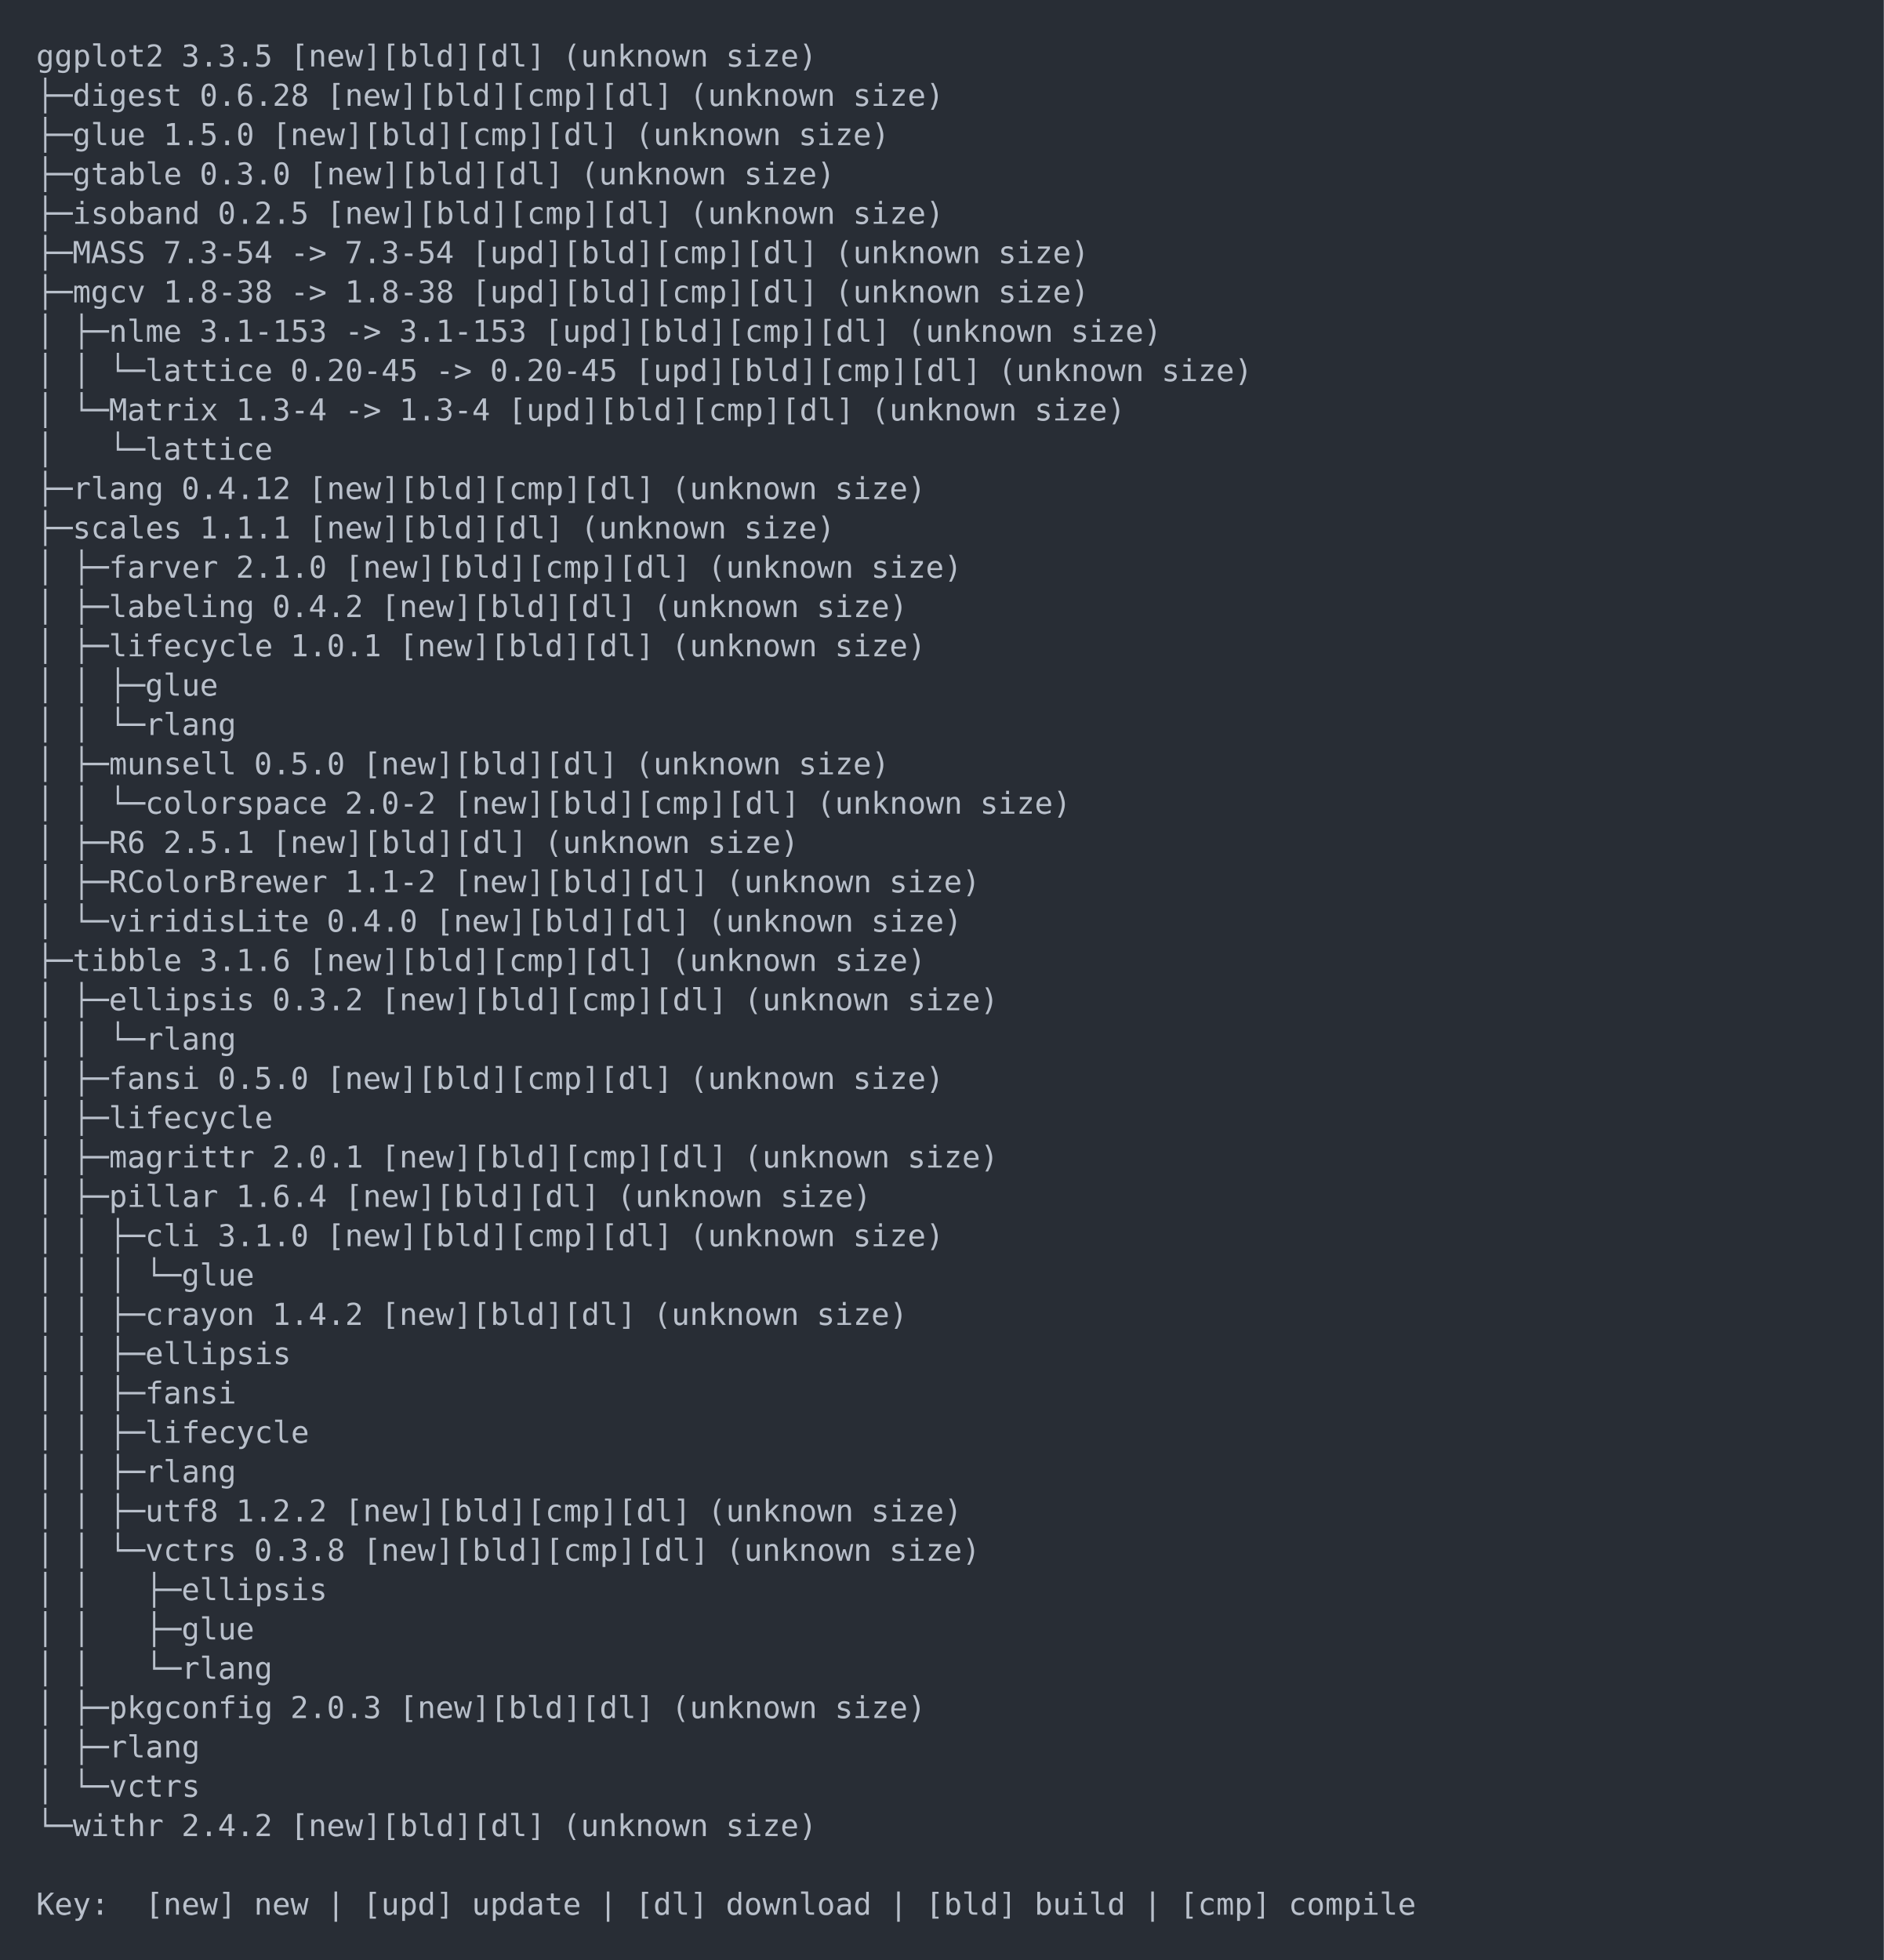
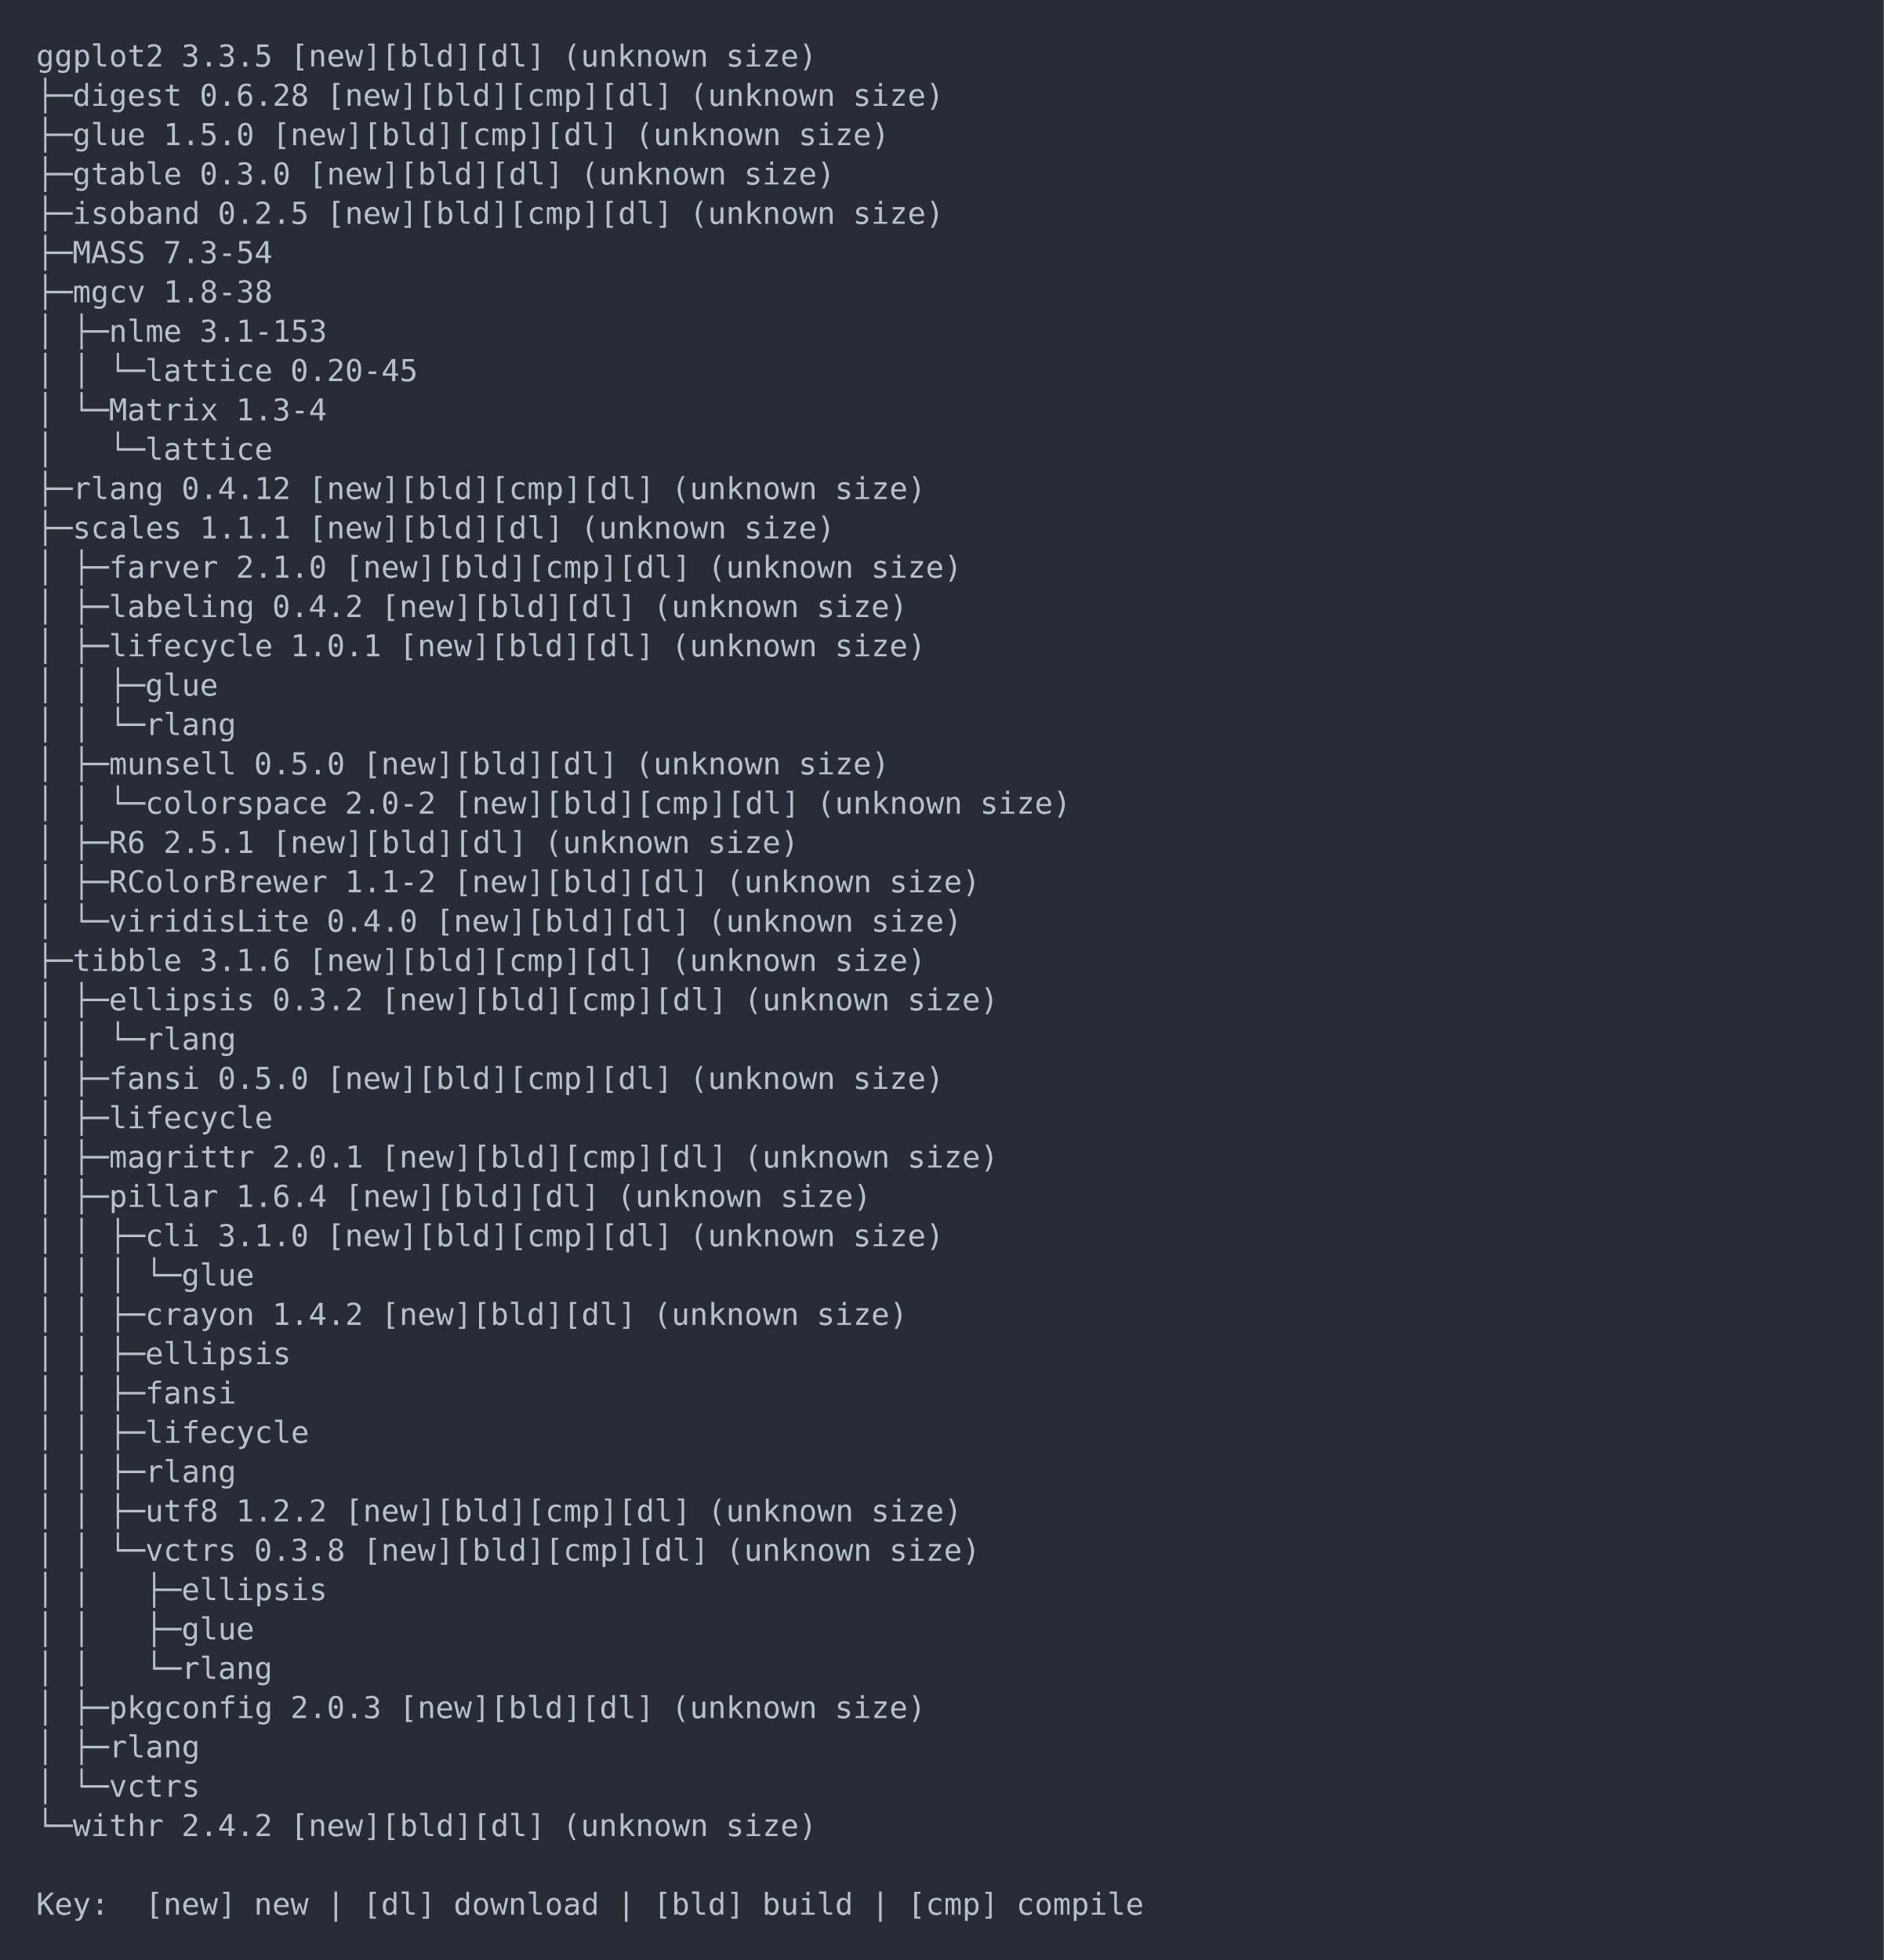
<svg xmlns="http://www.w3.org/2000/svg" xmlns:xlink="http://www.w3.org/1999/xlink" width="1040" height="1082.08">
  <rect width="1040" height="1082.08" rx="0" ry="0" class="a" />
  <svg height="1042.08" viewBox="0 0 100 104.208" width="1000" x="20" y="20">
    <style>.a{fill:rgb(40,45,53)}.b{font-family:'Fira Code',Monaco,Consolas,Menlo,'Bitstream Vera Sans Mono','Powerline Symbols',monospace}.c{fill:rgb(185,192,203);white-space:pre}.d{fill:transparent}</style>
    <g font-family="'Fira Code',Monaco,Consolas,Menlo,'Bitstream Vera Sans Mono','Powerline Symbols',monospace" font-size="1.67" class="b">
      <defs>
        <symbol id="1">
          <text x="0" y="1.67" class="c">│</text>
          <text x="2.004" y="1.67" class="c">│</text>
          <text x="4.008" y="1.67" class="c">└─rlang</text>
        </symbol>
        <symbol id="a">
          <rect height="49" width="100" x="0" y="0" class="d" />
        </symbol>
      </defs>
      <rect height="104.208" width="100" class="a" />
      <svg x="0" y="0" width="100">
        <svg x="0">
          <use xlink:href="#a" />
          <text x="0" y="1.67" class="c">ggplot2</text>
          <text x="8.016" y="1.67" class="c">3.3.5</text>
          <text x="14.028" y="1.67" class="c">[new][bld][dl]</text>
          <text x="29.058" y="1.67" class="c">(unknown</text>
          <text x="38.076" y="1.67" class="c">size)</text>
          <text x="0" y="3.841" class="c">├─digest</text>
          <text x="9.018" y="3.841" class="c">0.6.28</text>
          <text x="16.032" y="3.841" class="c">[new][bld][cmp][dl]</text>
          <text x="36.072" y="3.841" class="c">(unknown</text>
          <text x="45.09" y="3.841" class="c">size)</text>
          <text x="0" y="6.012" class="c">├─glue</text>
          <text x="7.014" y="6.012" class="c">1.5.0</text>
          <text x="13.026" y="6.012" class="c">[new][bld][cmp][dl]</text>
          <text x="33.066" y="6.012" class="c">(unknown</text>
          <text x="42.084" y="6.012" class="c">size)</text>
          <text x="0" y="8.183" class="c">├─gtable</text>
          <text x="9.018" y="8.183" class="c">0.3.0</text>
          <text x="15.03" y="8.183" class="c">[new][bld][dl]</text>
          <text x="30.06" y="8.183" class="c">(unknown</text>
          <text x="39.078" y="8.183" class="c">size)</text>
          <text x="0" y="10.354" class="c">├─isoband</text>
          <text x="10.02" y="10.354" class="c">0.2.5</text>
          <text x="16.032" y="10.354" class="c">[new][bld][cmp][dl]</text>
          <text x="36.072" y="10.354" class="c">(unknown</text>
          <text x="45.09" y="10.354" class="c">size)</text>
          <text x="0" y="12.525" class="c">├─MASS</text>
          <text x="7.014" y="12.525" class="c">7.3-54</text>
-           <text x="14.028" y="12.525" class="c">-&gt;</text>
-           <text x="17.034" y="12.525" class="c">7.3-54</text>
-           <text x="24.048" y="12.525" class="c">[upd][bld][cmp][dl]</text>
-           <text x="44.088" y="12.525" class="c">(unknown</text>
-           <text x="53.106" y="12.525" class="c">size)</text>
          <text x="0" y="14.696" class="c">├─mgcv</text>
          <text x="7.014" y="14.696" class="c">1.8-38</text>
-           <text x="14.028" y="14.696" class="c">-&gt;</text>
-           <text x="17.034" y="14.696" class="c">1.8-38</text>
-           <text x="24.048" y="14.696" class="c">[upd][bld][cmp][dl]</text>
-           <text x="44.088" y="14.696" class="c">(unknown</text>
-           <text x="53.106" y="14.696" class="c">size)</text>
          <text x="0" y="16.867" class="c">│</text>
          <text x="2.004" y="16.867" class="c">├─nlme</text>
          <text x="9.018" y="16.867" class="c">3.1-153</text>
-           <text x="17.034" y="16.867" class="c">-&gt;</text>
-           <text x="20.04" y="16.867" class="c">3.1-153</text>
-           <text x="28.056" y="16.867" class="c">[upd][bld][cmp][dl]</text>
-           <text x="48.096" y="16.867" class="c">(unknown</text>
-           <text x="57.114" y="16.867" class="c">size)</text>
          <text x="0" y="19.038" class="c">│</text>
          <text x="2.004" y="19.038" class="c">│</text>
          <text x="4.008" y="19.038" class="c">└─lattice</text>
          <text x="14.028" y="19.038" class="c">0.20-45</text>
-           <text x="22.044" y="19.038" class="c">-&gt;</text>
-           <text x="25.05" y="19.038" class="c">0.20-45</text>
-           <text x="33.066" y="19.038" class="c">[upd][bld][cmp][dl]</text>
-           <text x="53.106" y="19.038" class="c">(unknown</text>
-           <text x="62.124" y="19.038" class="c">size)</text>
          <text x="0" y="21.209" class="c">│</text>
          <text x="2.004" y="21.209" class="c">└─Matrix</text>
          <text x="11.022" y="21.209" class="c">1.3-4</text>
-           <text x="17.034" y="21.209" class="c">-&gt;</text>
-           <text x="20.04" y="21.209" class="c">1.3-4</text>
-           <text x="26.052" y="21.209" class="c">[upd][bld][cmp][dl]</text>
-           <text x="46.092" y="21.209" class="c">(unknown</text>
-           <text x="55.11" y="21.209" class="c">size)</text>
          <text x="0" y="23.38" class="c">│</text>
          <text x="4.008" y="23.38" class="c">└─lattice</text>
          <text x="0" y="25.551" class="c">├─rlang</text>
          <text x="8.016" y="25.551" class="c">0.4.12</text>
          <text x="15.03" y="25.551" class="c">[new][bld][cmp][dl]</text>
          <text x="35.07" y="25.551" class="c">(unknown</text>
          <text x="44.088" y="25.551" class="c">size)</text>
          <text x="0" y="27.722" class="c">├─scales</text>
          <text x="9.018" y="27.722" class="c">1.1.1</text>
          <text x="15.03" y="27.722" class="c">[new][bld][dl]</text>
          <text x="30.06" y="27.722" class="c">(unknown</text>
          <text x="39.078" y="27.722" class="c">size)</text>
          <text x="0" y="29.893" class="c">│</text>
          <text x="2.004" y="29.893" class="c">├─farver</text>
          <text x="11.022" y="29.893" class="c">2.1.0</text>
          <text x="17.034" y="29.893" class="c">[new][bld][cmp][dl]</text>
          <text x="37.074" y="29.893" class="c">(unknown</text>
          <text x="46.092" y="29.893" class="c">size)</text>
          <text x="0" y="32.064" class="c">│</text>
          <text x="2.004" y="32.064" class="c">├─labeling</text>
          <text x="13.026" y="32.064" class="c">0.4.2</text>
          <text x="19.038" y="32.064" class="c">[new][bld][dl]</text>
          <text x="34.068" y="32.064" class="c">(unknown</text>
          <text x="43.086" y="32.064" class="c">size)</text>
          <text x="0" y="34.235" class="c">│</text>
          <text x="2.004" y="34.235" class="c">├─lifecycle</text>
          <text x="14.028" y="34.235" class="c">1.0.1</text>
          <text x="20.04" y="34.235" class="c">[new][bld][dl]</text>
          <text x="35.07" y="34.235" class="c">(unknown</text>
          <text x="44.088" y="34.235" class="c">size)</text>
          <text x="0" y="36.406" class="c">│</text>
          <text x="2.004" y="36.406" class="c">│</text>
          <text x="4.008" y="36.406" class="c">├─glue</text>
          <use xlink:href="#1" y="36.907" />
          <text x="0" y="40.748" class="c">│</text>
          <text x="2.004" y="40.748" class="c">├─munsell</text>
          <text x="12.024" y="40.748" class="c">0.5.0</text>
          <text x="18.036" y="40.748" class="c">[new][bld][dl]</text>
          <text x="33.066" y="40.748" class="c">(unknown</text>
          <text x="42.084" y="40.748" class="c">size)</text>
          <text x="0" y="42.919" class="c">│</text>
          <text x="2.004" y="42.919" class="c">│</text>
          <text x="4.008" y="42.919" class="c">└─colorspace</text>
          <text x="17.034" y="42.919" class="c">2.0-2</text>
          <text x="23.046" y="42.919" class="c">[new][bld][cmp][dl]</text>
          <text x="43.086" y="42.919" class="c">(unknown</text>
          <text x="52.104" y="42.919" class="c">size)</text>
          <text x="0" y="45.09" class="c">│</text>
          <text x="2.004" y="45.09" class="c">├─R6</text>
          <text x="7.014" y="45.09" class="c">2.5.1</text>
          <text x="13.026" y="45.09" class="c">[new][bld][dl]</text>
          <text x="28.056" y="45.09" class="c">(unknown</text>
          <text x="37.074" y="45.09" class="c">size)</text>
          <text x="0" y="47.261" class="c">│</text>
          <text x="2.004" y="47.261" class="c">├─RColorBrewer</text>
          <text x="17.034" y="47.261" class="c">1.1-2</text>
          <text x="23.046" y="47.261" class="c">[new][bld][dl]</text>
          <text x="38.076" y="47.261" class="c">(unknown</text>
          <text x="47.094" y="47.261" class="c">size)</text>
          <text x="0" y="49.432" class="c">│</text>
          <text x="2.004" y="49.432" class="c">└─viridisLite</text>
          <text x="16.032" y="49.432" class="c">0.4.0</text>
          <text x="22.044" y="49.432" class="c">[new][bld][dl]</text>
          <text x="37.074" y="49.432" class="c">(unknown</text>
          <text x="46.092" y="49.432" class="c">size)</text>
          <text x="0" y="51.603" class="c">├─tibble</text>
          <text x="9.018" y="51.603" class="c">3.1.6</text>
          <text x="15.03" y="51.603" class="c">[new][bld][cmp][dl]</text>
          <text x="35.07" y="51.603" class="c">(unknown</text>
          <text x="44.088" y="51.603" class="c">size)</text>
          <text x="0" y="53.774" class="c">│</text>
          <text x="2.004" y="53.774" class="c">├─ellipsis</text>
          <text x="13.026" y="53.774" class="c">0.3.2</text>
          <text x="19.038" y="53.774" class="c">[new][bld][cmp][dl]</text>
          <text x="39.078" y="53.774" class="c">(unknown</text>
          <text x="48.096" y="53.774" class="c">size)</text>
          <use xlink:href="#1" y="54.275" />
          <text x="0" y="58.116" class="c">│</text>
          <text x="2.004" y="58.116" class="c">├─fansi</text>
          <text x="10.02" y="58.116" class="c">0.5.0</text>
          <text x="16.032" y="58.116" class="c">[new][bld][cmp][dl]</text>
          <text x="36.072" y="58.116" class="c">(unknown</text>
          <text x="45.09" y="58.116" class="c">size)</text>
          <text x="0" y="60.287" class="c">│</text>
          <text x="2.004" y="60.287" class="c">├─lifecycle</text>
          <text x="0" y="62.458" class="c">│</text>
          <text x="2.004" y="62.458" class="c">├─magrittr</text>
          <text x="13.026" y="62.458" class="c">2.0.1</text>
          <text x="19.038" y="62.458" class="c">[new][bld][cmp][dl]</text>
          <text x="39.078" y="62.458" class="c">(unknown</text>
          <text x="48.096" y="62.458" class="c">size)</text>
          <text x="0" y="64.629" class="c">│</text>
          <text x="2.004" y="64.629" class="c">├─pillar</text>
          <text x="11.022" y="64.629" class="c">1.6.4</text>
          <text x="17.034" y="64.629" class="c">[new][bld][dl]</text>
          <text x="32.064" y="64.629" class="c">(unknown</text>
          <text x="41.082" y="64.629" class="c">size)</text>
          <text x="0" y="66.8" class="c">│</text>
          <text x="2.004" y="66.8" class="c">│</text>
          <text x="4.008" y="66.8" class="c">├─cli</text>
          <text x="10.02" y="66.8" class="c">3.1.0</text>
          <text x="16.032" y="66.8" class="c">[new][bld][cmp][dl]</text>
          <text x="36.072" y="66.8" class="c">(unknown</text>
          <text x="45.09" y="66.8" class="c">size)</text>
          <text x="0" y="68.971" class="c">│</text>
          <text x="2.004" y="68.971" class="c">│</text>
          <text x="4.008" y="68.971" class="c">│</text>
          <text x="6.012" y="68.971" class="c">└─glue</text>
          <text x="0" y="71.142" class="c">│</text>
          <text x="2.004" y="71.142" class="c">│</text>
          <text x="4.008" y="71.142" class="c">├─crayon</text>
          <text x="13.026" y="71.142" class="c">1.4.2</text>
          <text x="19.038" y="71.142" class="c">[new][bld][dl]</text>
          <text x="34.068" y="71.142" class="c">(unknown</text>
          <text x="43.086" y="71.142" class="c">size)</text>
          <text x="0" y="73.313" class="c">│</text>
          <text x="2.004" y="73.313" class="c">│</text>
          <text x="4.008" y="73.313" class="c">├─ellipsis</text>
          <text x="0" y="75.484" class="c">│</text>
          <text x="2.004" y="75.484" class="c">│</text>
          <text x="4.008" y="75.484" class="c">├─fansi</text>
          <text x="0" y="77.655" class="c">│</text>
          <text x="2.004" y="77.655" class="c">│</text>
          <text x="4.008" y="77.655" class="c">├─lifecycle</text>
          <text x="0" y="79.826" class="c">│</text>
          <text x="2.004" y="79.826" class="c">│</text>
          <text x="4.008" y="79.826" class="c">├─rlang</text>
          <text x="0" y="81.997" class="c">│</text>
          <text x="2.004" y="81.997" class="c">│</text>
          <text x="4.008" y="81.997" class="c">├─utf8</text>
          <text x="11.022" y="81.997" class="c">1.2.2</text>
          <text x="17.034" y="81.997" class="c">[new][bld][cmp][dl]</text>
          <text x="37.074" y="81.997" class="c">(unknown</text>
          <text x="46.092" y="81.997" class="c">size)</text>
          <text x="0" y="84.168" class="c">│</text>
          <text x="2.004" y="84.168" class="c">│</text>
          <text x="4.008" y="84.168" class="c">└─vctrs</text>
          <text x="12.024" y="84.168" class="c">0.3.8</text>
          <text x="18.036" y="84.168" class="c">[new][bld][cmp][dl]</text>
          <text x="38.076" y="84.168" class="c">(unknown</text>
          <text x="47.094" y="84.168" class="c">size)</text>
          <text x="0" y="86.339" class="c">│</text>
          <text x="2.004" y="86.339" class="c">│</text>
          <text x="6.012" y="86.339" class="c">├─ellipsis</text>
          <text x="0" y="88.51" class="c">│</text>
          <text x="2.004" y="88.51" class="c">│</text>
          <text x="6.012" y="88.51" class="c">├─glue</text>
          <text x="0" y="90.681" class="c">│</text>
          <text x="2.004" y="90.681" class="c">│</text>
          <text x="6.012" y="90.681" class="c">└─rlang</text>
          <text x="0" y="92.852" class="c">│</text>
          <text x="2.004" y="92.852" class="c">├─pkgconfig</text>
          <text x="14.028" y="92.852" class="c">2.0.3</text>
          <text x="20.04" y="92.852" class="c">[new][bld][dl]</text>
          <text x="35.07" y="92.852" class="c">(unknown</text>
          <text x="44.088" y="92.852" class="c">size)</text>
          <text x="0" y="95.023" class="c">│</text>
          <text x="2.004" y="95.023" class="c">├─rlang</text>
          <text x="0" y="97.194" class="c">│</text>
          <text x="2.004" y="97.194" class="c">└─vctrs</text>
          <text x="0" y="99.365" class="c">└─withr</text>
          <text x="8.016" y="99.365" class="c">2.4.2</text>
          <text x="14.028" y="99.365" class="c">[new][bld][dl]</text>
          <text x="29.058" y="99.365" class="c">(unknown</text>
          <text x="38.076" y="99.365" class="c">size)</text>
          <text x="0" y="103.707" class="c">Key:</text>
          <text x="6.012" y="103.707" class="c">[new]</text>
          <text x="12.024" y="103.707" class="c">new</text>
          <text x="16.032" y="103.707" class="c">|</text>
-           <text x="18.036" y="103.707" class="c">[upd]</text>
-           <text x="24.048" y="103.707" class="c">update</text>
-           <text x="31.062" y="103.707" class="c">|</text>
-           <text x="33.066" y="103.707" class="c">[dl]</text>
-           <text x="38.076" y="103.707" class="c">download</text>
-           <text x="47.094" y="103.707" class="c">|</text>
-           <text x="49.098" y="103.707" class="c">[bld]</text>
-           <text x="55.11" y="103.707" class="c">build</text>
-           <text x="61.122" y="103.707" class="c">|</text>
-           <text x="63.126" y="103.707" class="c">[cmp]</text>
-           <text x="69.138" y="103.707" class="c">compile</text>
+           <text x="18.036" y="103.707" class="c">[dl]</text>
+           <text x="23.046" y="103.707" class="c">download</text>
+           <text x="32.064" y="103.707" class="c">|</text>
+           <text x="34.068" y="103.707" class="c">[bld]</text>
+           <text x="40.08" y="103.707" class="c">build</text>
+           <text x="46.092" y="103.707" class="c">|</text>
+           <text x="48.096" y="103.707" class="c">[cmp]</text>
+           <text x="54.108" y="103.707" class="c">compile</text>
        </svg>
      </svg>
    </g>
  </svg>
</svg>
